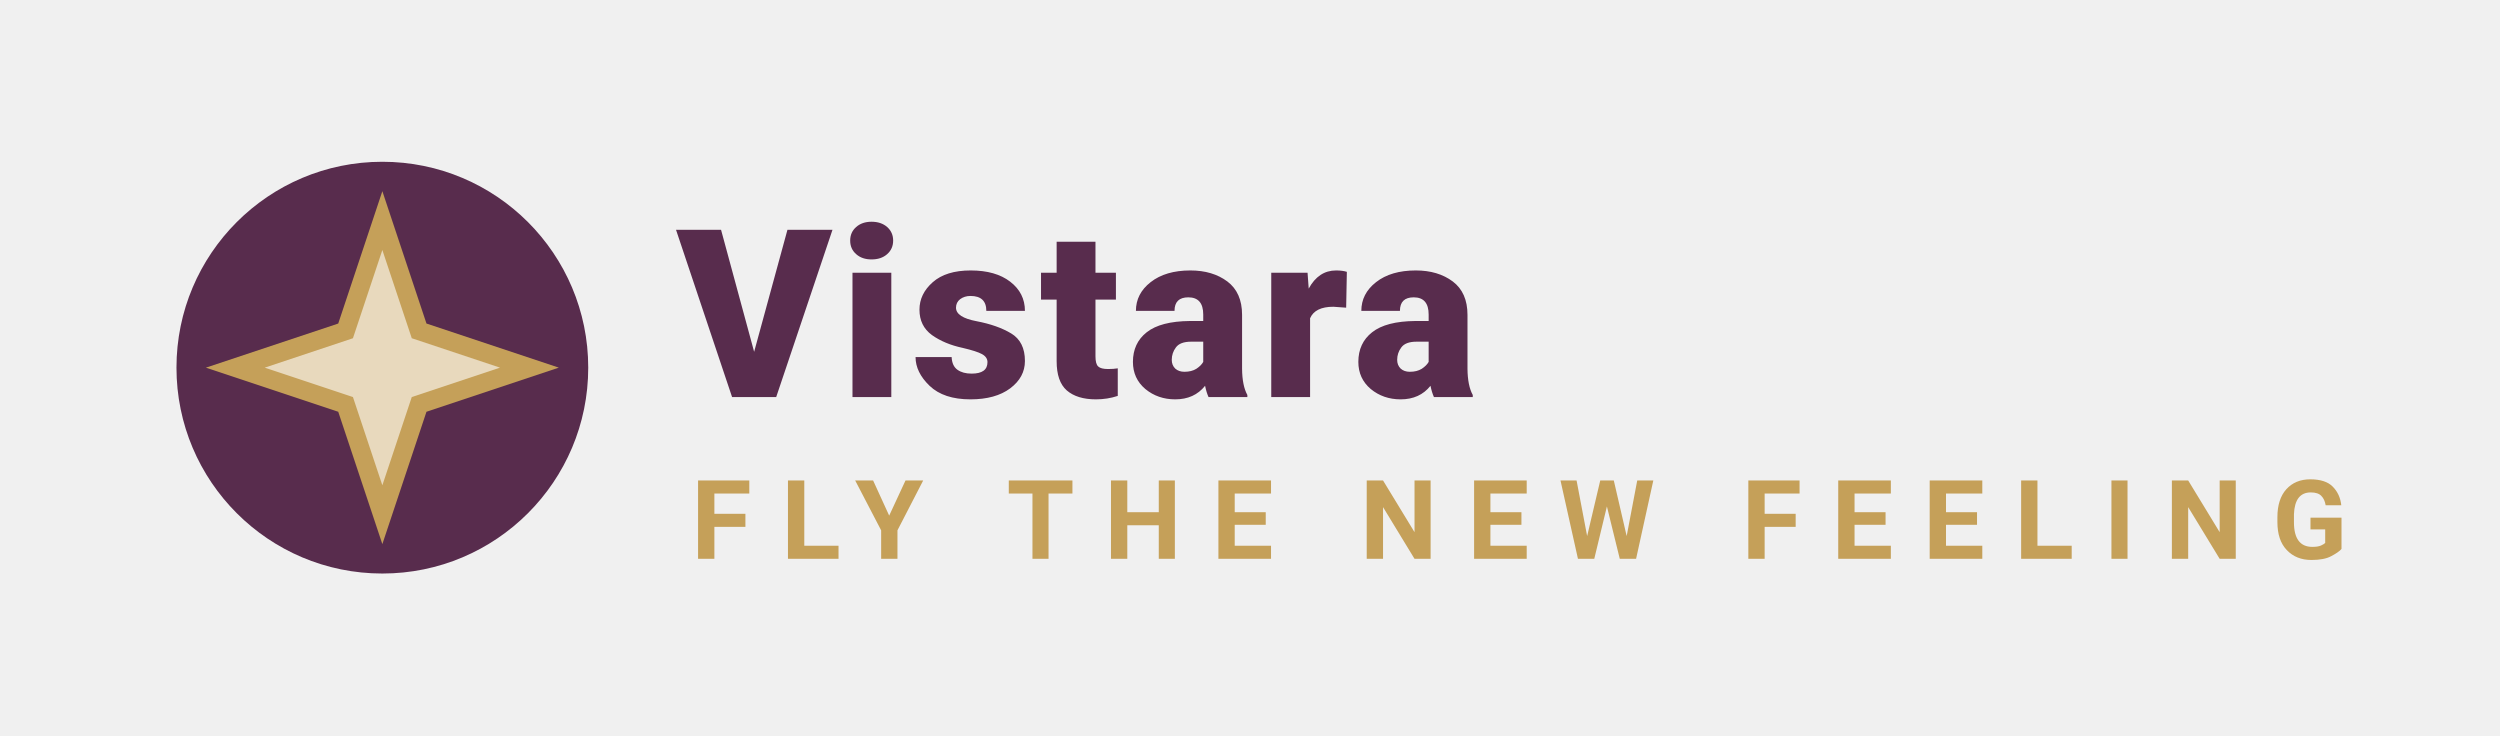
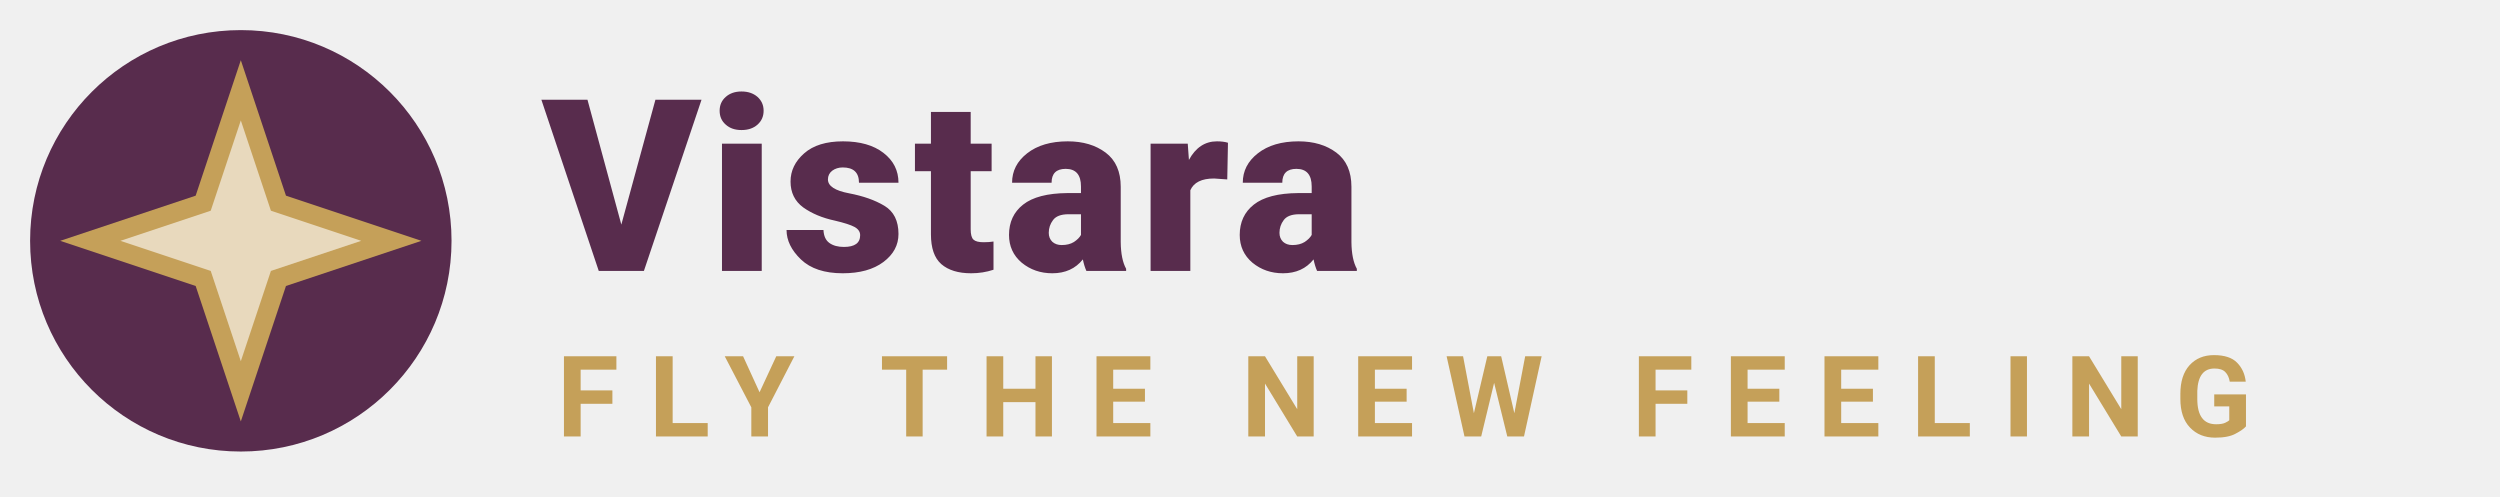
- <svg xmlns="http://www.w3.org/2000/svg" viewBox="0 0 170 50" width="170" height="50">
+ <svg xmlns="http://www.w3.org/2000/svg" viewBox="10.0 9.0 166.1 33.0" width="166.1" height="33.0">
  <g transform="translate(10, 9)">
    <circle cx="16" cy="16" r="14" fill="#582C4D" />
    <polygon points="16,4 19,13 28,16 19,19 16,28 13,19 4,16 13,13" fill="#C5A059" />
    <polygon points="16,8 18,14 24,16 18,18 16,24 14,18 8,16 14,14" fill="#FFFFFF" opacity="0.6" />
  </g>
  <text x="46" y="27" font-family="-apple-system, BlinkMacSystemFont, 'Segoe UI', Roboto, sans-serif" font-size="16" font-weight="900" fill="#582C4D" letter-spacing="0.5">Vistara</text>
  <text x="47" y="38" font-family="-apple-system, BlinkMacSystemFont, 'Segoe UI', Roboto, sans-serif" font-size="7.5" font-weight="700" fill="#C5A059" letter-spacing="2">FLY THE NEW FEELING</text>
</svg>
